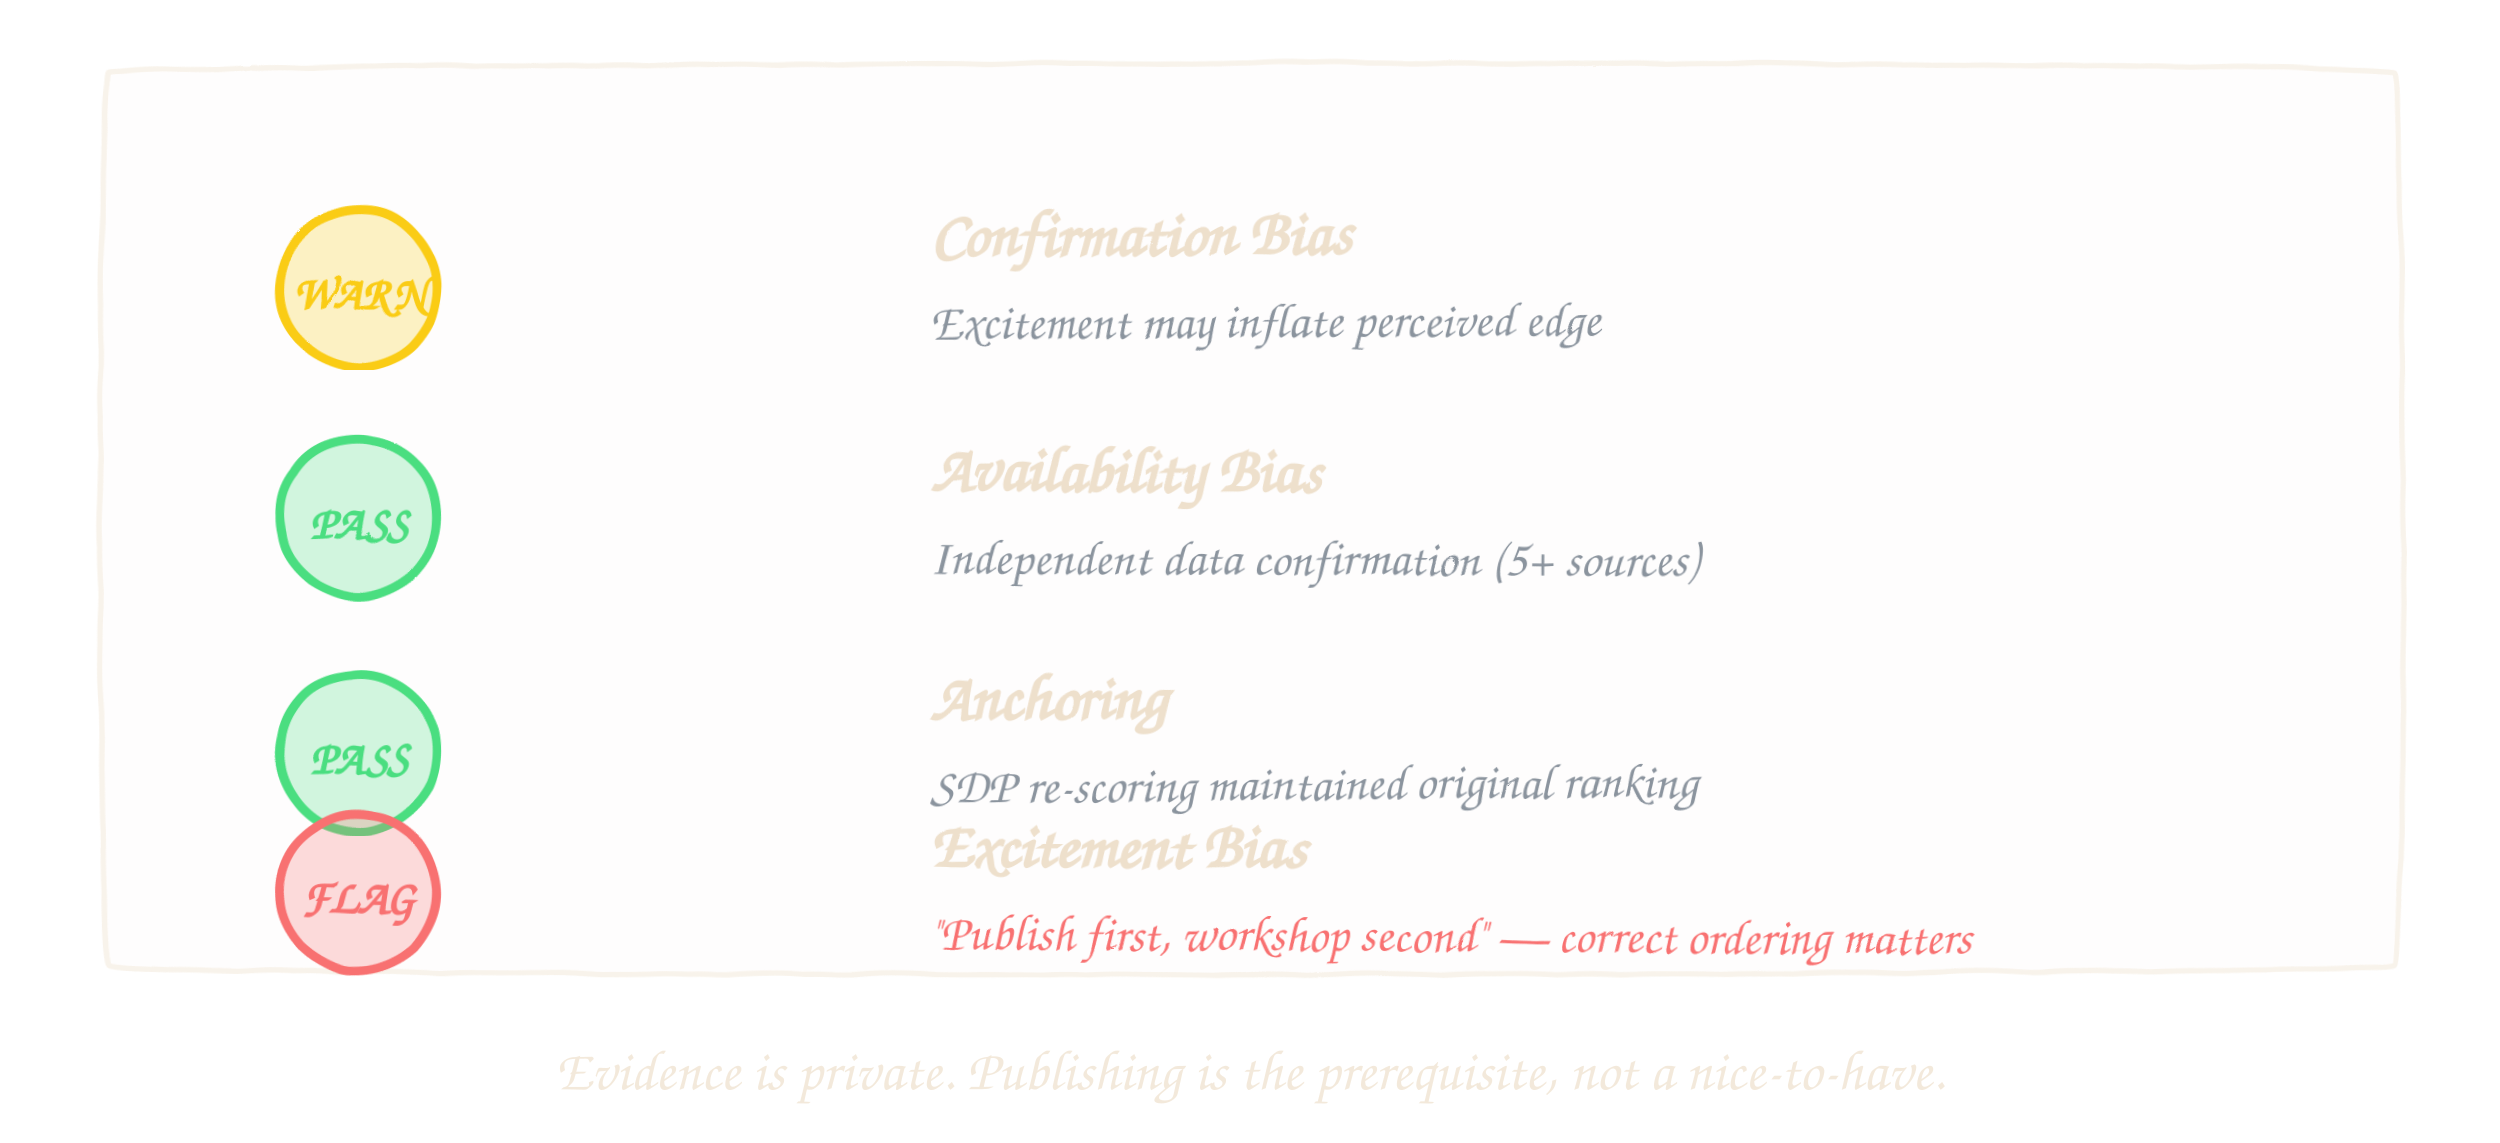
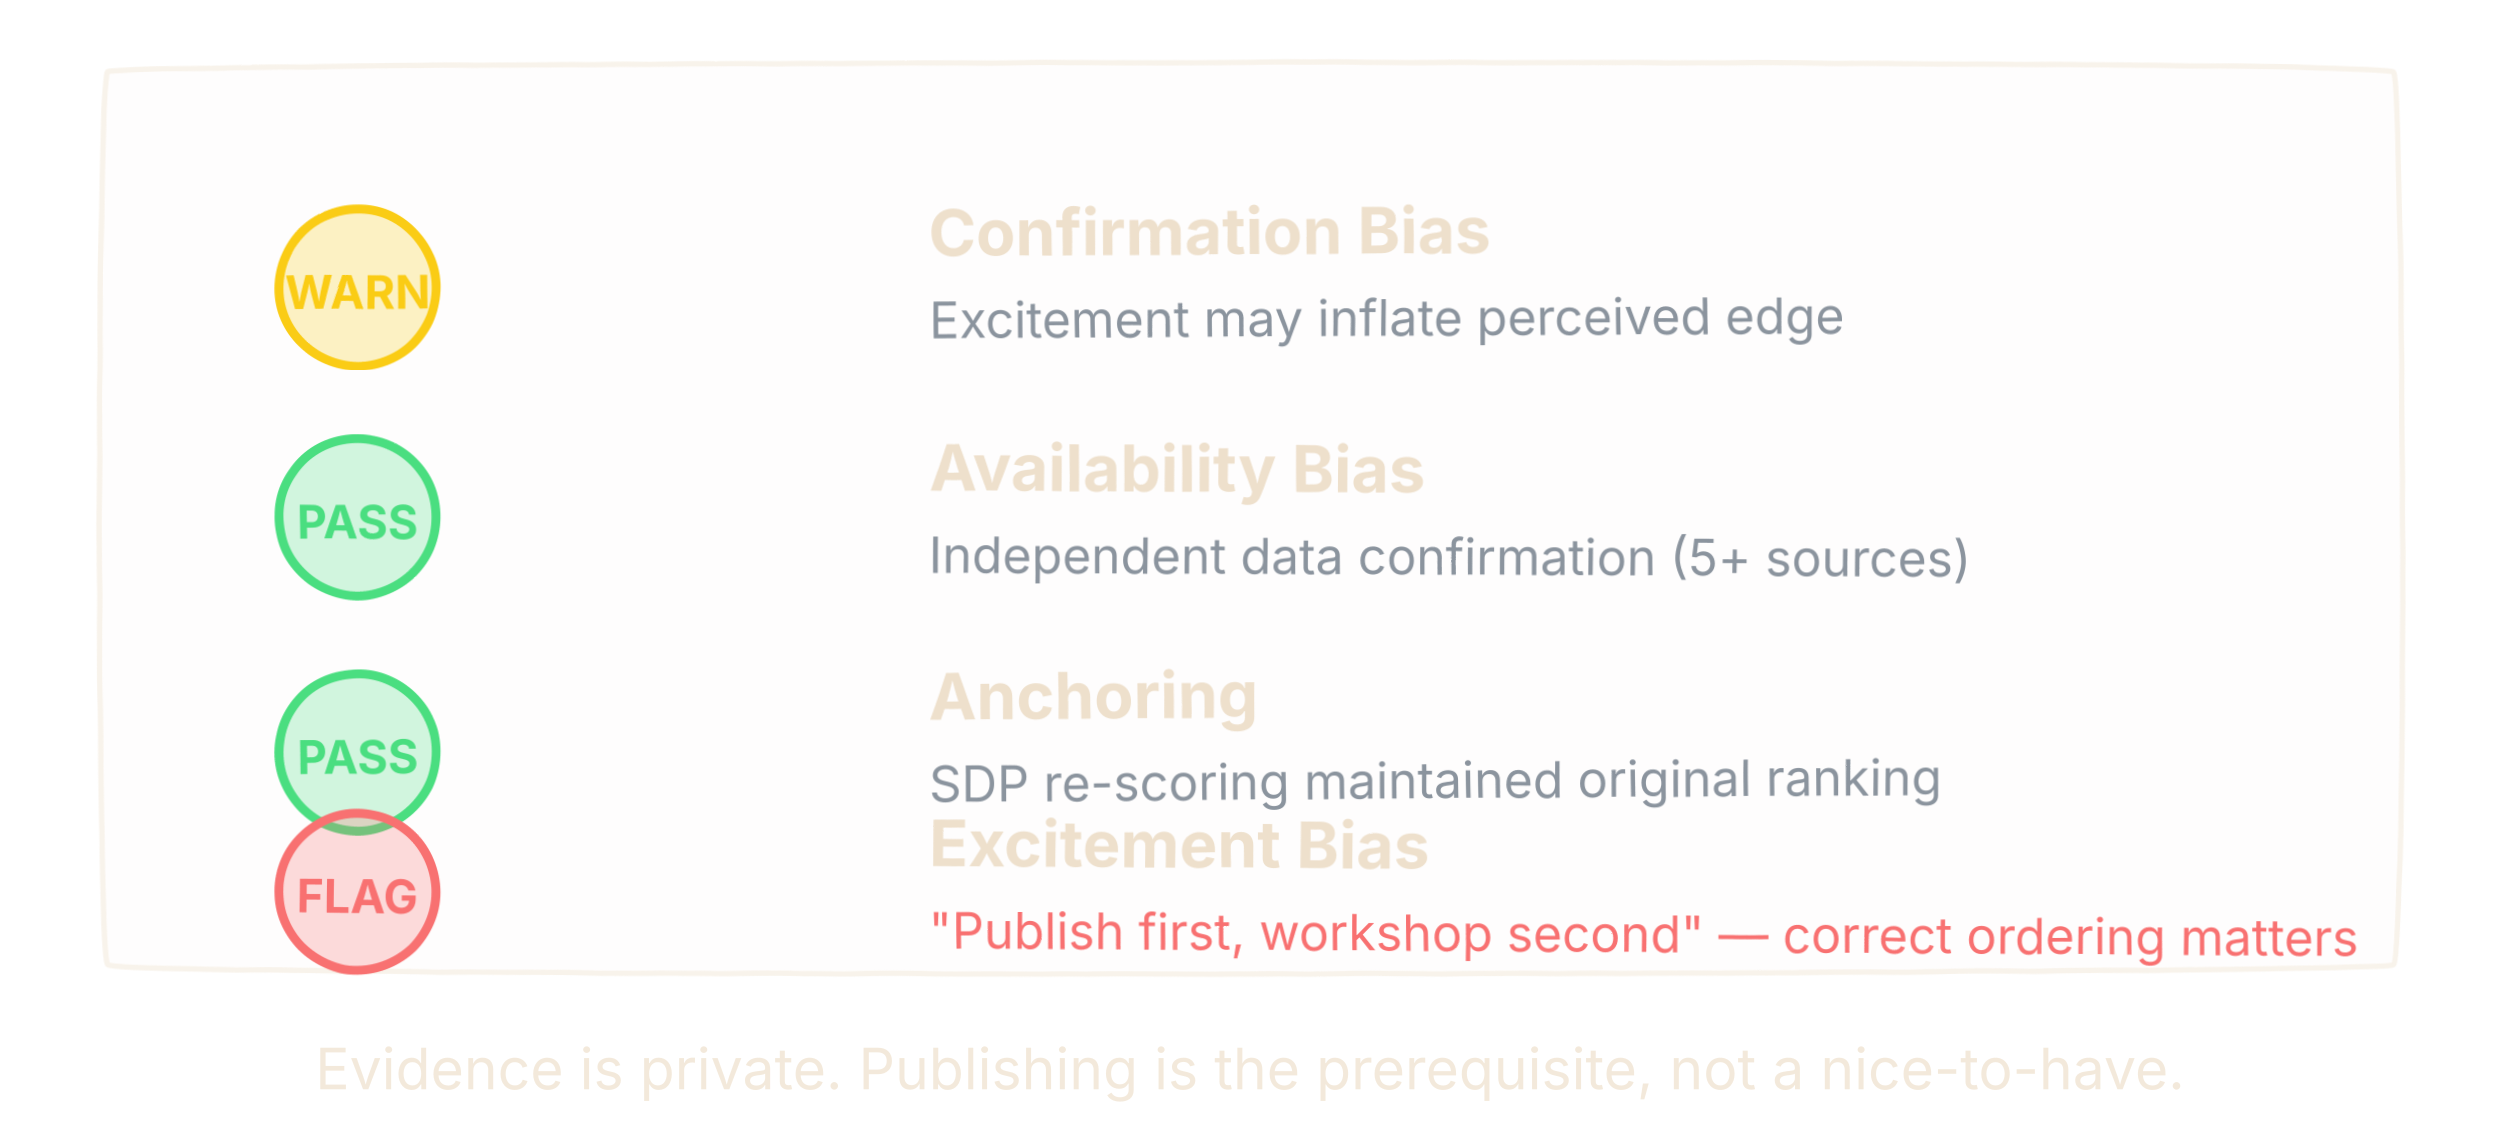
<svg xmlns="http://www.w3.org/2000/svg" viewBox="0 0 700 320" style="width:100%;max-width:700px;">
  <defs>
    <filter id="roughen-12" x="-2%" y="-2%" width="104%" height="104%">
      <feTurbulence type="turbulence" baseFrequency="0.03" numOctaves="2" result="noise" seed="12" />
-       <feDisplacementMap in="SourceGraphic" in2="noise" scale="1.2" xChannelSelector="R" yChannelSelector="G" />
+       <feDisplacementMap in="SourceGraphic" in2="noise" scale="0.4" xChannelSelector="R" yChannelSelector="G" />
    </filter>
  </defs>
  <g filter="url(#roughen-12)">
    <path d="M 30,20 C 33,17 667,16 670,20 C 673,23 674,268 670,270 C 667,273 33,274 30,270 C 27,267 27,23 30,20 Z" fill="rgba(232,128,114,0.03)" stroke="#eee0cc" stroke-width="1.5" stroke-linecap="round" stroke-linejoin="round" opacity="0.4" />
  </g>
  <g filter="url(#roughen-12)" transform="rotate(-0.3, 180, 80)">
    <circle cx="100" cy="80" r="22" fill="rgba(250,204,21,0.25)" stroke="#facc15" stroke-width="2.5" />
-     <text x="100" y="86" text-anchor="middle" font-family="'Caveat', cursive" font-size="13" fill="#facc15" font-weight="700">WARN</text>
-     <text x="260" y="72" font-family="'Caveat', cursive" font-size="18" fill="#eee0cc" font-weight="700">Confirmation Bias</text>
-     <text x="260" y="95" font-family="'Caveat', cursive" font-size="14" fill="#8b949e">Excitement may inflate perceived edge</text>
+     <text x="100" y="86" text-anchor="middle" font-family="'Inter', sans-serif" font-size="13" fill="#facc15" font-weight="700">WARN</text>
+     <text x="260" y="72" font-family="'Inter', sans-serif" font-size="18" fill="#eee0cc" font-weight="700">Confirmation Bias</text>
+     <text x="260" y="95" font-family="'Inter', sans-serif" font-size="14" fill="#8b949e">Excitement may inflate perceived edge</text>
  </g>
  <g filter="url(#roughen-12)" transform="rotate(0.2, 180, 145)">
    <circle cx="100" cy="145" r="22" fill="rgba(78,222,128,0.25)" stroke="#4ade80" stroke-width="2.5" />
-     <text x="100" y="151" text-anchor="middle" font-family="'Caveat', cursive" font-size="13" fill="#4ade80" font-weight="700">PASS</text>
-     <text x="260" y="137" font-family="'Caveat', cursive" font-size="18" fill="#eee0cc" font-weight="700">Availability Bias</text>
-     <text x="260" y="160" font-family="'Caveat', cursive" font-size="14" fill="#8b949e">Independent data confirmation (5+ sources)</text>
+     <text x="100" y="151" text-anchor="middle" font-family="'Inter', sans-serif" font-size="13" fill="#4ade80" font-weight="700">PASS</text>
+     <text x="260" y="137" font-family="'Inter', sans-serif" font-size="18" fill="#eee0cc" font-weight="700">Availability Bias</text>
+     <text x="260" y="160" font-family="'Inter', sans-serif" font-size="14" fill="#8b949e">Independent data confirmation (5+ sources)</text>
  </g>
  <g filter="url(#roughen-12)" transform="rotate(-0.4, 180, 210)">
    <circle cx="100" cy="210" r="22" fill="rgba(78,222,128,0.25)" stroke="#4ade80" stroke-width="2.5" />
-     <text x="100" y="216" text-anchor="middle" font-family="'Caveat', cursive" font-size="13" fill="#4ade80" font-weight="700">PASS</text>
-     <text x="260" y="202" font-family="'Caveat', cursive" font-size="18" fill="#eee0cc" font-weight="700">Anchoring</text>
-     <text x="260" y="225" font-family="'Caveat', cursive" font-size="14" fill="#8b949e">SDP re-scoring maintained original ranking</text>
+     <text x="100" y="216" text-anchor="middle" font-family="'Inter', sans-serif" font-size="13" fill="#4ade80" font-weight="700">PASS</text>
+     <text x="260" y="202" font-family="'Inter', sans-serif" font-size="18" fill="#eee0cc" font-weight="700">Anchoring</text>
+     <text x="260" y="225" font-family="'Inter', sans-serif" font-size="14" fill="#8b949e">SDP re-scoring maintained original ranking</text>
  </g>
  <g filter="url(#roughen-12)" transform="rotate(0.3, 180, 250)">
    <circle cx="100" cy="250" r="22" fill="rgba(248,113,113,0.25)" stroke="#f87171" stroke-width="2.5" />
-     <text x="100" y="256" text-anchor="middle" font-family="'Caveat', cursive" font-size="13" fill="#f87171" font-weight="700">FLAG</text>
-     <text x="260" y="242" font-family="'Caveat', cursive" font-size="18" fill="#eee0cc" font-weight="700">Excitement Bias</text>
-     <text x="260" y="265" font-family="'Caveat', cursive" font-size="14" fill="#f87171">"Publish first, workshop second" — correct ordering matters</text>
+     <text x="100" y="256" text-anchor="middle" font-family="'Inter', sans-serif" font-size="13" fill="#f87171" font-weight="700">FLAG</text>
+     <text x="260" y="242" font-family="'Inter', sans-serif" font-size="18" fill="#eee0cc" font-weight="700">Excitement Bias</text>
+     <text x="260" y="265" font-family="'Inter', sans-serif" font-size="14" fill="#f87171">"Publish first, workshop second" — correct ordering matters</text>
  </g>
-   <text x="350" y="305" text-anchor="middle" font-family="'Caveat', cursive" font-size="16" fill="#eee0cc" opacity="0.7">Evidence is private. Publishing is the prerequisite, not a nice-to-have.</text>
+   <text x="350" y="305" text-anchor="middle" font-family="'Inter', sans-serif" font-size="16" fill="#eee0cc" opacity="0.7">Evidence is private. Publishing is the prerequisite, not a nice-to-have.</text>
</svg>
